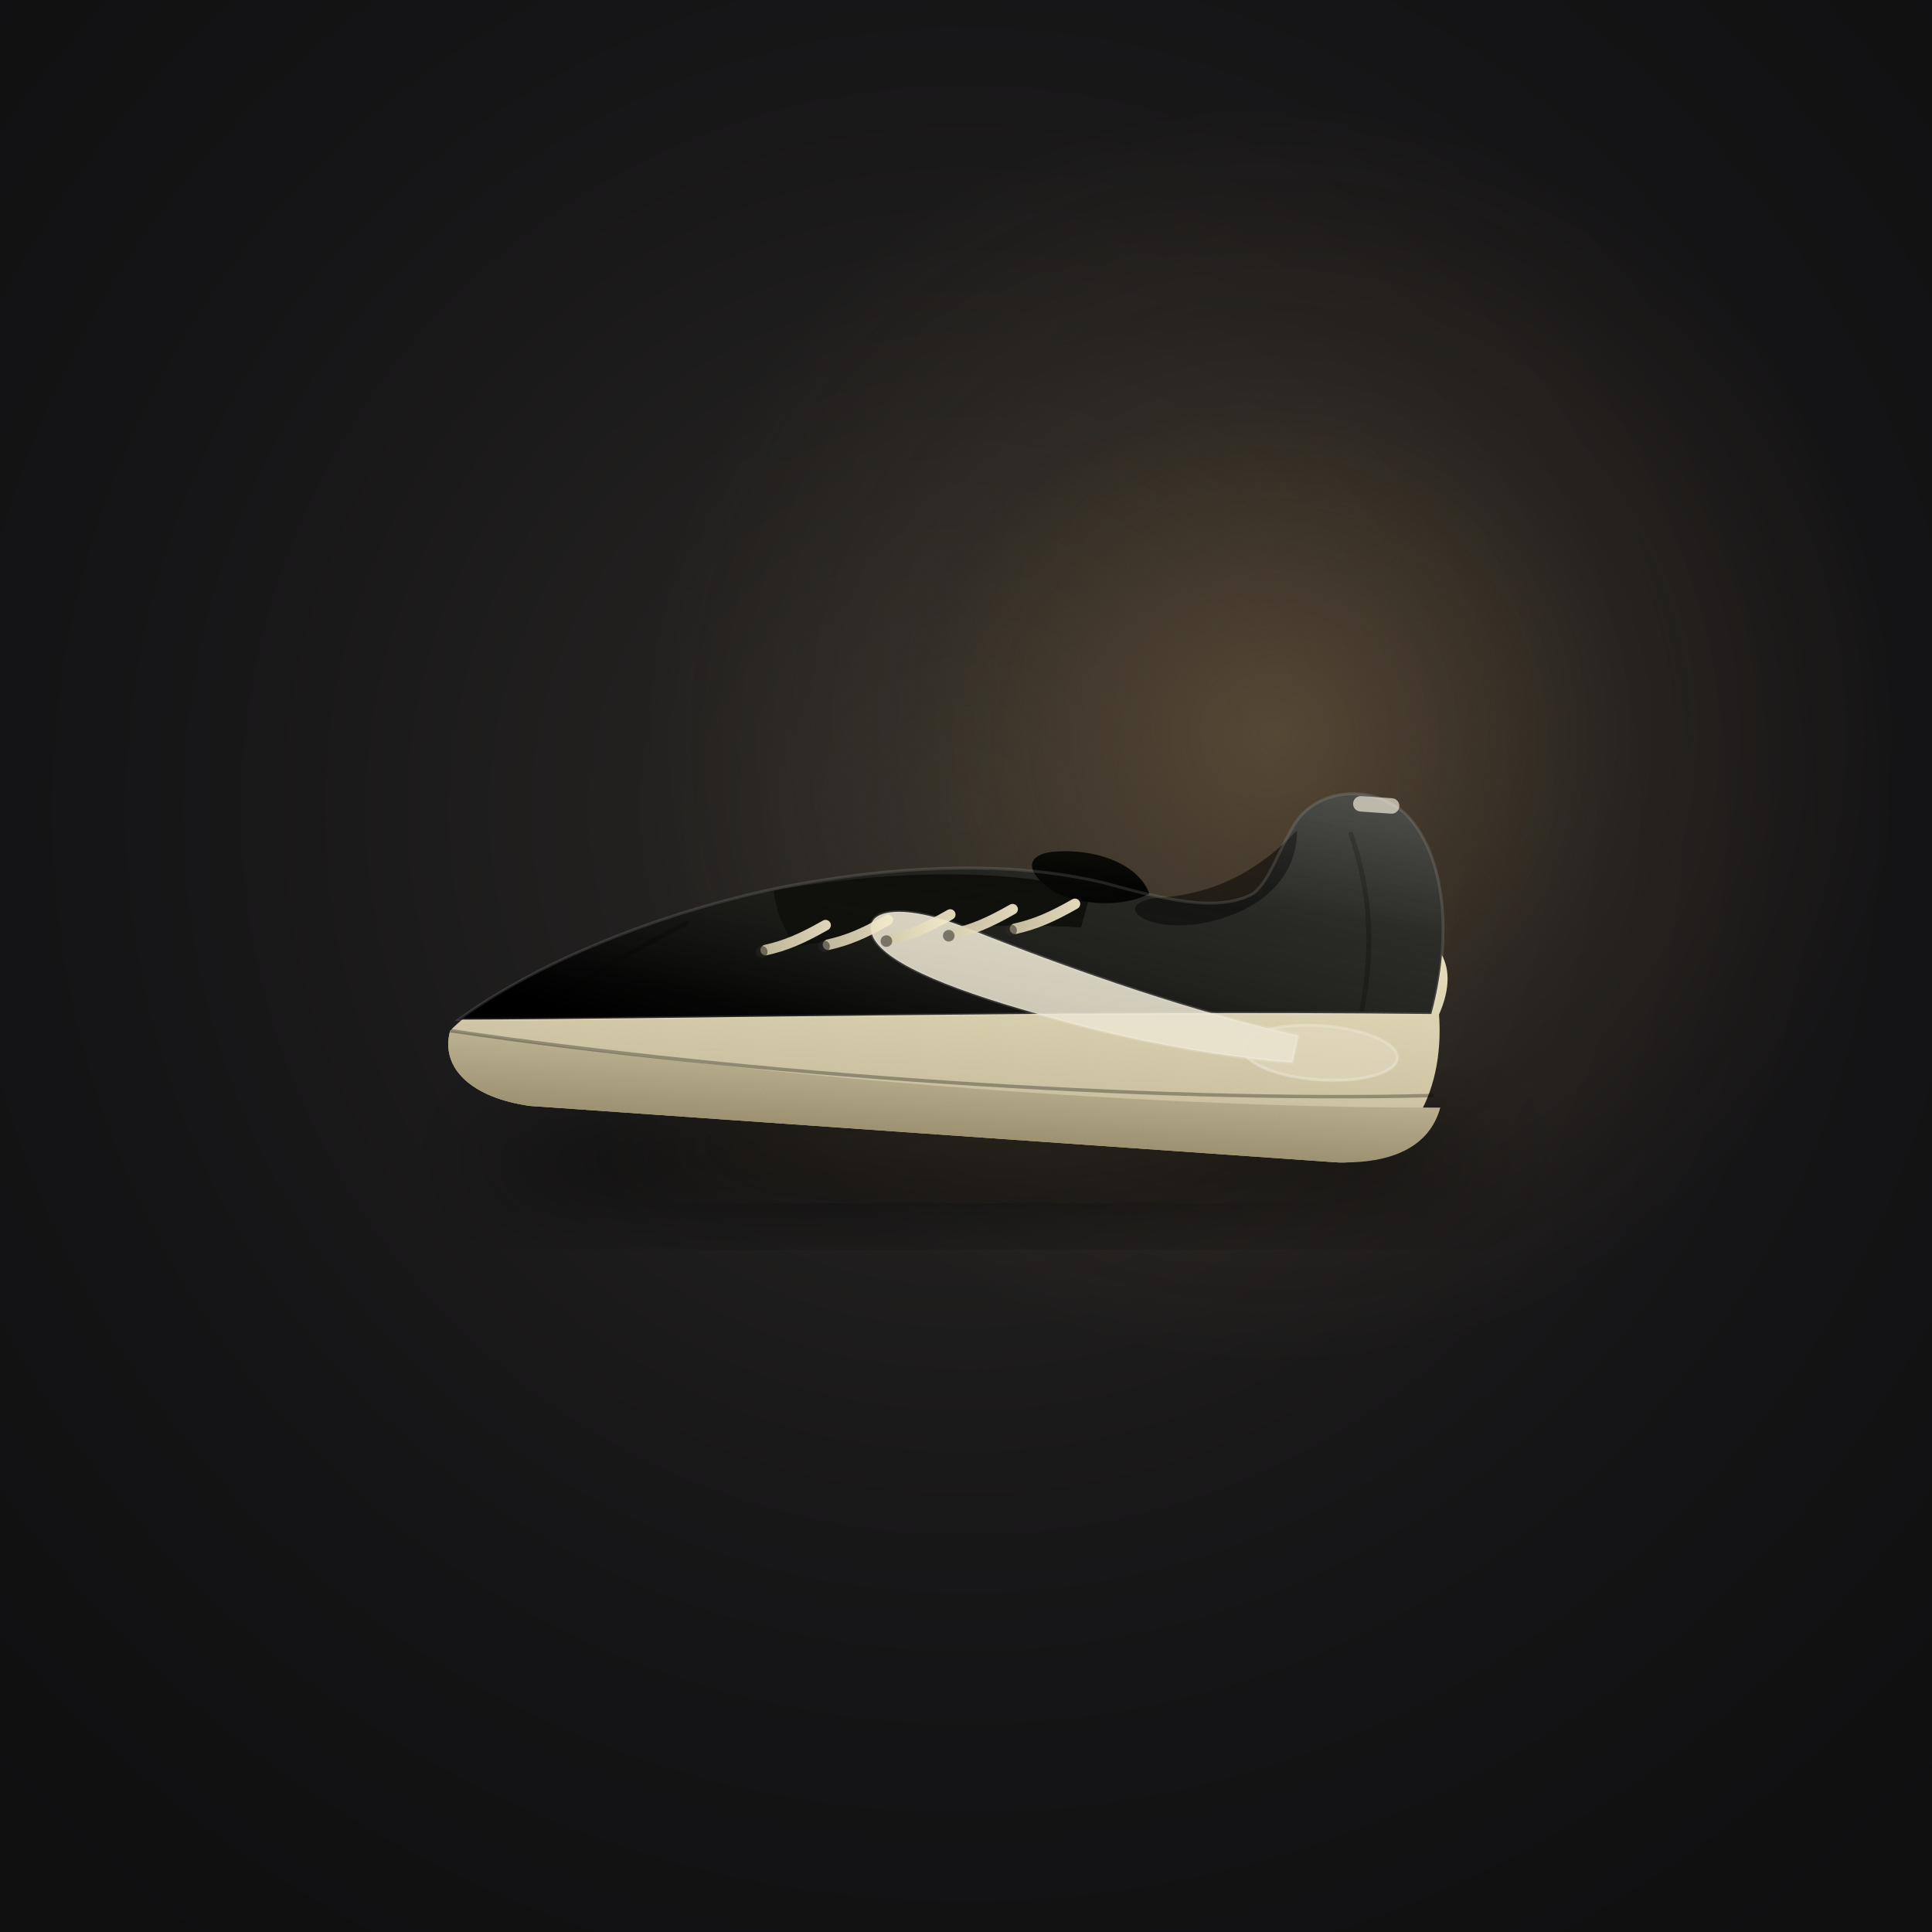
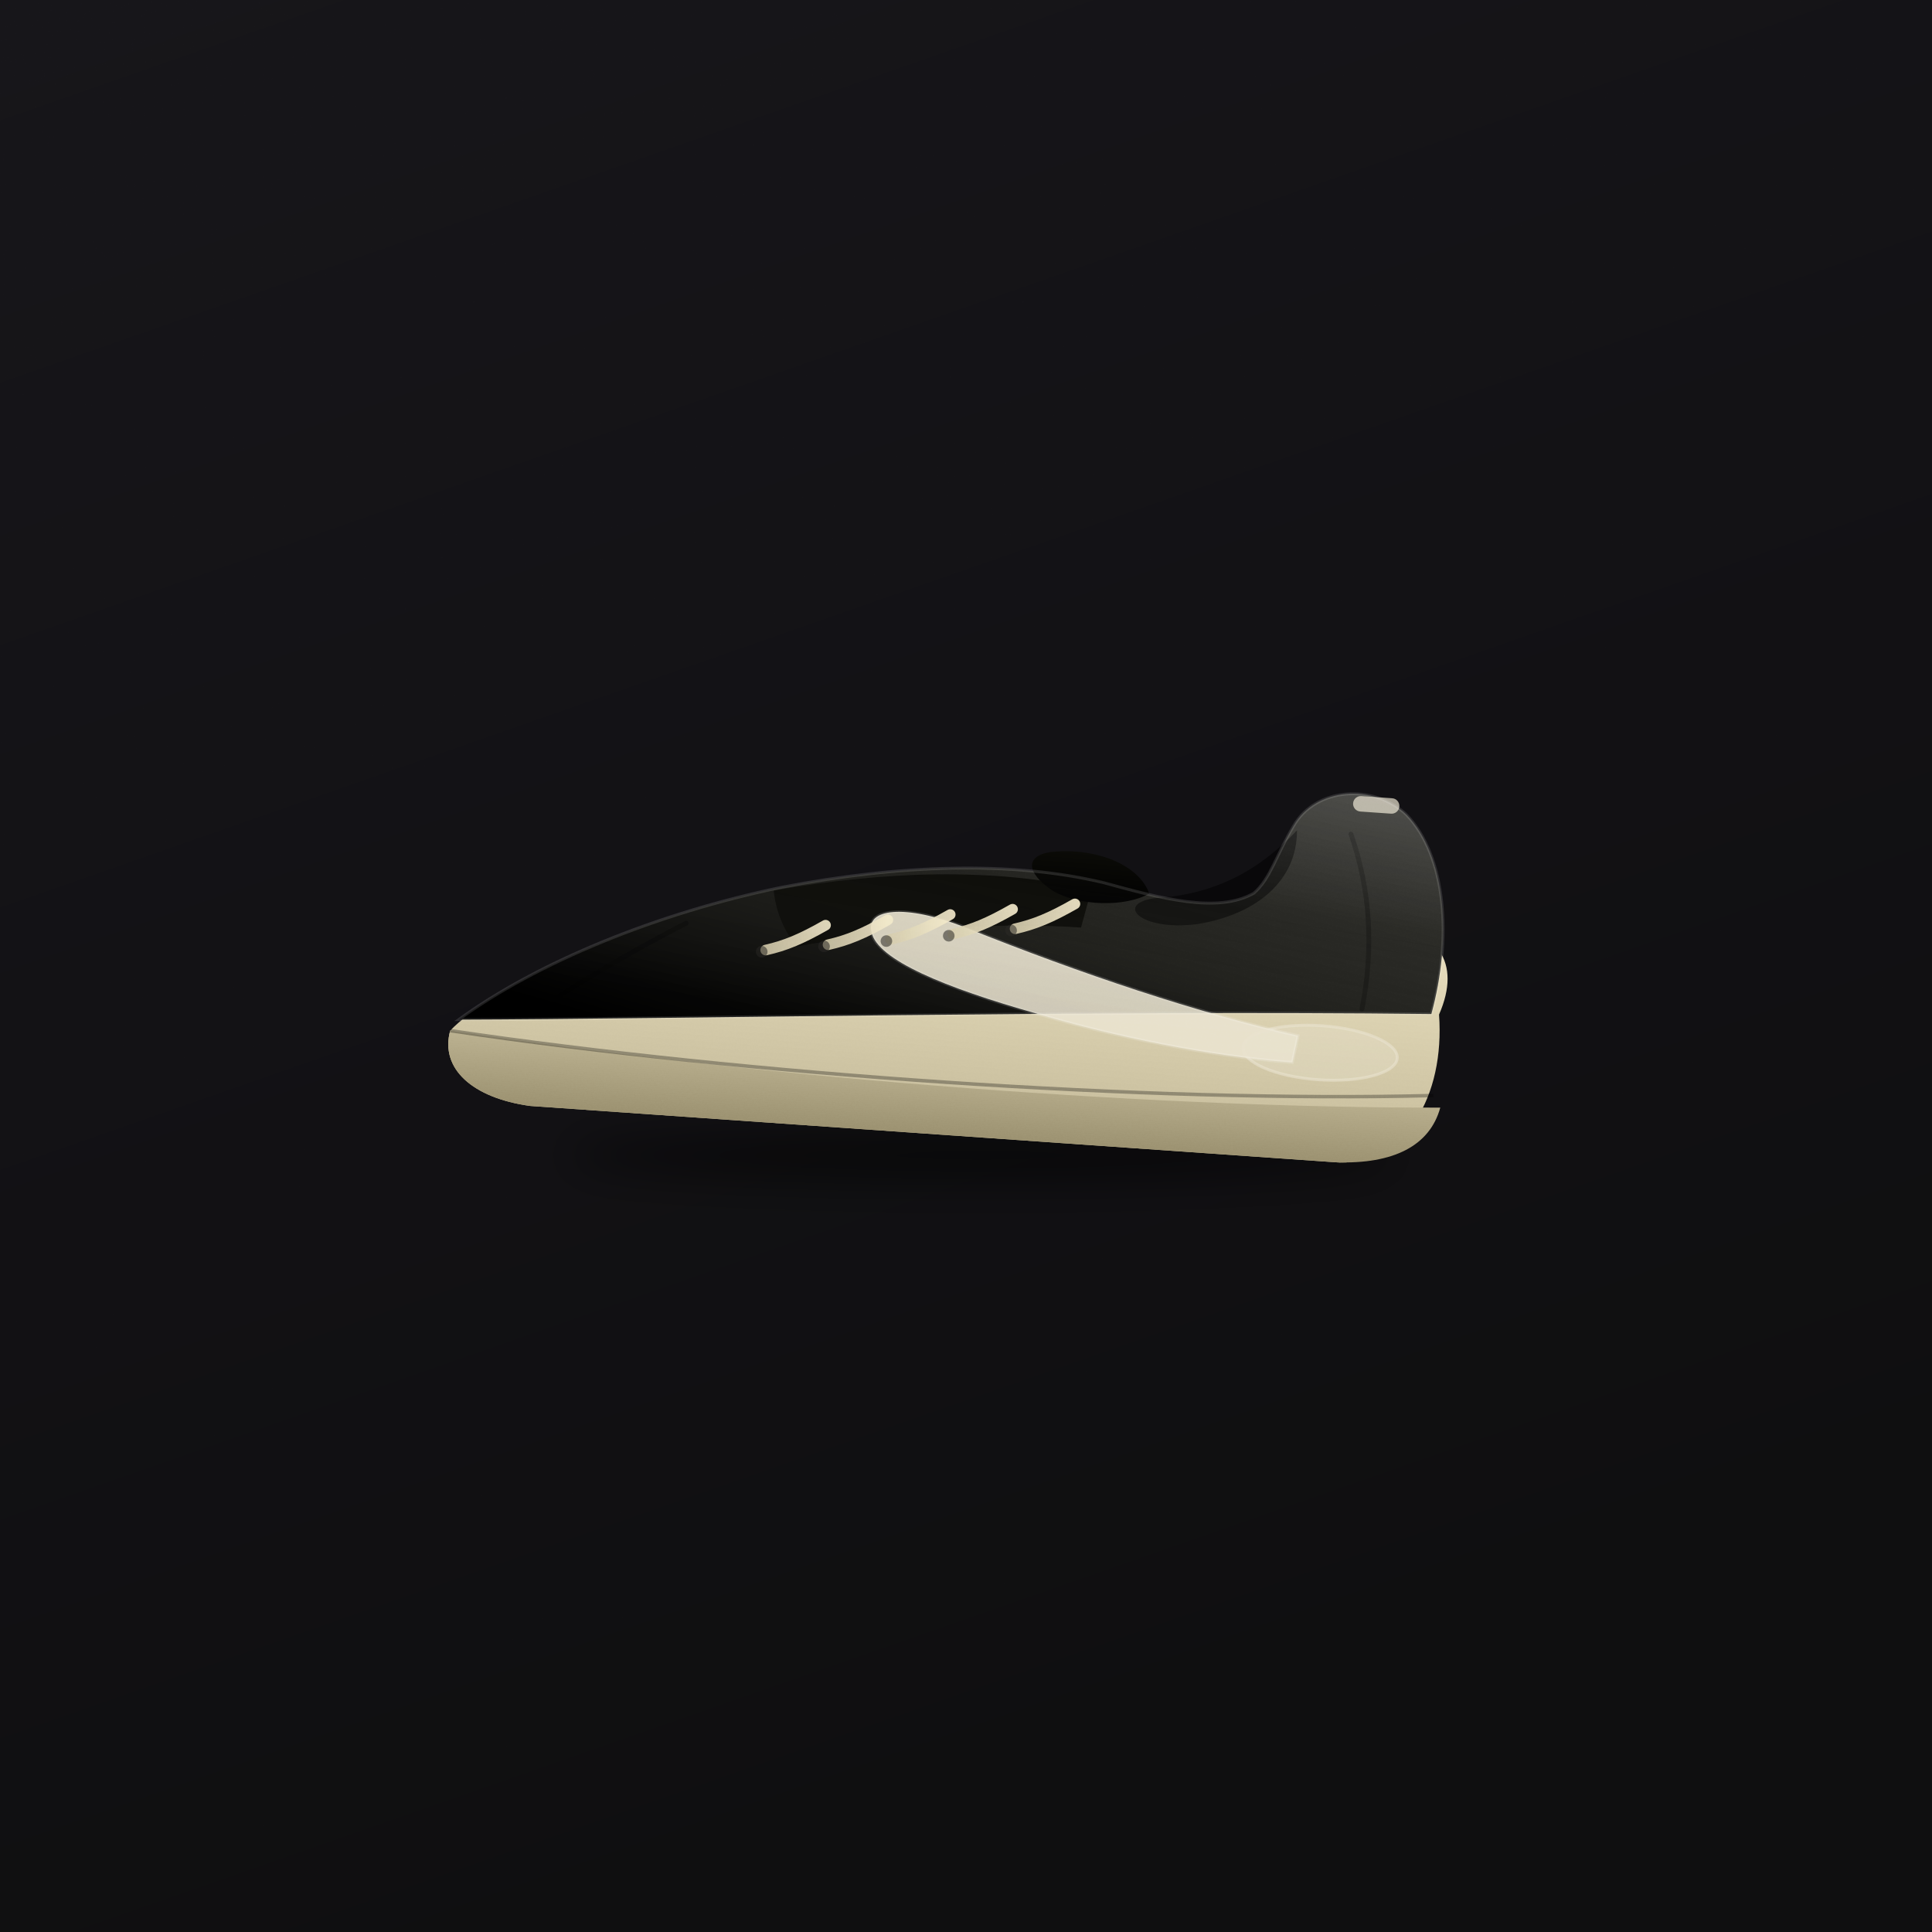
<svg xmlns="http://www.w3.org/2000/svg" viewBox="0 0 1000 1000" width="1000" height="1000" role="img">
  <defs>
-     <radialGradient id="bg" cx="0.5" cy="0.42" r="0.72">
-       <stop offset="0" stop-color="#2a2825" />
-       <stop offset="0.62" stop-color="#151416" />
+     <linearGradient id="bg" x1="0" y1="0" x2="0.35" y2="1">
+       <stop offset="0" stop-color="#17161a" />
+       <stop offset="0.6" stop-color="#121114" />
      <stop offset="1" stop-color="#0f0f10" />
-     </radialGradient>
-     <radialGradient id="bloom">
-       <stop offset="0" stop-color="#c9a063" stop-opacity="0.3" />
-       <stop offset="0.55" stop-color="#c9a063" stop-opacity="0.08" />
-       <stop offset="1" stop-color="#c9a063" stop-opacity="0" />
-     </radialGradient>
+     </linearGradient>
    <linearGradient id="upperGrad" x1="0.1" y1="0" x2="0.8" y2="1">
      <stop offset="0" stop-color="#373733" />
      <stop offset="0.5" stop-color="#1d1d19" />
      <stop offset="1" stop-color="#000000" />
    </linearGradient>
    <linearGradient id="midGrad" x1="0" y1="0" x2="0" y2="1">
      <stop offset="0" stop-color="#ebe1c0" />
      <stop offset="1" stop-color="#c3b998" />
    </linearGradient>
    <linearGradient id="soleGrad" x1="0" y1="0" x2="0" y2="1">
      <stop offset="0" stop-color="#bbb190" />
      <stop offset="1" stop-color="#9b9170" />
    </linearGradient>
    <linearGradient id="collarGrad" x1="0" y1="0" x2="0" y2="1">
      <stop offset="0" stop-color="#0b0b07" />
      <stop offset="1" stop-color="#000000" />
    </linearGradient>
    <linearGradient id="lace" x1="0" y1="0" x2="1" y2="0">
      <stop offset="0" stop-color="#f7edcc" />
      <stop offset="1" stop-color="#d9cfae" />
    </linearGradient>
    <linearGradient id="sheen" x1="0" y1="0" x2="0.3" y2="1">
      <stop offset="0" stop-color="#ffffff" stop-opacity="0.22" />
      <stop offset="0.45" stop-color="#ffffff" stop-opacity="0.02" />
      <stop offset="1" stop-color="#000000" stop-opacity="0.18" />
    </linearGradient>
-     <filter id="soft" x="-40%" y="-40%" width="180%" height="180%">
-       <feGaussianBlur stdDeviation="26" />
+     <filter id="contact" x="-30%" y="-200%" width="160%" height="500%">
+       <feGaussianBlur stdDeviation="11" />
    </filter>
    <filter id="grain">
      <feTurbulence type="fractalNoise" baseFrequency="0.9" numOctaves="3" seed="17" />
      <feColorMatrix type="saturate" values="0" />
    </filter>
  </defs>
  <rect width="1000" height="1000" fill="url(#bg)" />
-   <circle cx="660" cy="380" r="330" fill="url(#bloom)" />
-   <ellipse cx="508" cy="600" rx="262" ry="26" fill="#000" opacity="0.6" filter="url(#soft)" />
-   <ellipse cx="508" cy="594" rx="160" ry="16" fill="#c9a063" opacity="0.14" filter="url(#soft)" />
+   <ellipse cx="508" cy="598" rx="215" ry="13" fill="#000" opacity="0.5" filter="url(#contact)" />
  <g transform="">
    <g transform="scale(-1 1) translate(-1000 0)">
      <g transform="rotate(-4 500 500)">
        <g transform="translate(150 250)">
          <path d="M104 258 C94 230, 108 214, 138 212 L470 242 C545 256, 596 280, 614 302 C618 322, 600 336, 570 338 L150 338 C116 336, 98 300, 104 258 Z" fill="url(#midGrad)" />
          <ellipse cx="164" cy="282" rx="40" ry="14" fill="#e9e3ce" opacity="0.35" />
          <ellipse cx="164" cy="282" rx="40" ry="14" fill="none" stroke="#e9e3ce" stroke-opacity="0.6" stroke-width="1.5" />
          <path d="M100 306 C104 326, 122 337, 152 338 L570 338 C600 336, 618 322, 614 302 C440 316, 240 316, 100 306 Z" fill="url(#soleGrad)" />
          <path d="M104 300 C250 314, 460 314, 614 302" fill="none" stroke="#000" stroke-opacity="0.3" stroke-width="1.8" />
          <path d="M108 258 C100 218, 106 176, 128 156 C146 141, 176 145, 186 166 C194 182, 196 194, 204 202 C222 214, 252 208, 282 202 C330 194, 388 200, 448 216 C512 234, 572 264, 610 296 C500 288, 280 268, 108 258 Z" fill="url(#upperGrad)" />
          <path d="M288 206 C340 198, 396 204, 452 218 C450 230, 444 240, 438 246 C384 232, 330 226, 292 226 Z" fill="#070703" opacity="0.85" />
          <path d="M176 274 C228 266, 290 250, 352 230 C384 220, 404 224, 400 236 C396 250, 360 262, 312 272 C258 284, 208 288, 178 288 Z" fill="#e9e3ce" opacity="0.92" />
          <path d="M176 274 C228 266, 290 250, 352 230 C384 220, 404 224, 400 236 C396 250, 360 262, 312 272 C258 284, 208 288, 178 288 Z" fill="none" stroke="#fff" stroke-opacity="0.16" stroke-width="1.5" />
          <path d="M496 238 C526 256, 554 276, 572 290" fill="none" stroke="#000" stroke-opacity="0.3" stroke-width="2.5" stroke-linecap="round" />
          <path d="M156 168 C144 196, 140 226, 144 258" fill="none" stroke="#000" stroke-opacity="0.26" stroke-width="2.5" stroke-linecap="round" />
          <path d="M258 206 C264 192, 286 184, 310 188 C324 191, 322 200, 308 208 C294 215, 270 214, 258 206 Z" fill="url(#collarGrad)" />
          <path d="M184 168 C202 190, 224 204, 254 208 C276 212, 262 226, 232 220 C202 213, 182 194, 184 168 Z" fill="#000" fill-opacity="0.5" />
          <path d="M296 214 C308 222, 316 226, 326 229" stroke="url(#lace)" stroke-width="5.5" stroke-linecap="round" fill="none" opacity="0.9" />
          <circle cx="328" cy="230" r="3" fill="#24231f" opacity="0.55" />
          <path d="M328 219 C340 227, 348 231, 358 234" stroke="url(#lace)" stroke-width="5.5" stroke-linecap="round" fill="none" opacity="0.9" />
          <circle cx="360" cy="235" r="3" fill="#24231f" opacity="0.55" />
          <path d="M360 224 C372 232, 380 236, 390 239" stroke="url(#lace)" stroke-width="5.5" stroke-linecap="round" fill="none" opacity="0.9" />
          <circle cx="392" cy="240" r="3" fill="#24231f" opacity="0.55" />
          <path d="M392 229 C404 237, 412 241, 422 244" stroke="url(#lace)" stroke-width="5.5" stroke-linecap="round" fill="none" opacity="0.9" />
          <circle cx="424" cy="245" r="3" fill="#24231f" opacity="0.55" />
          <path d="M424 234 C436 242, 444 246, 454 249" stroke="url(#lace)" stroke-width="5.5" stroke-linecap="round" fill="none" opacity="0.9" />
          <circle cx="456" cy="250" r="3" fill="#24231f" opacity="0.55" />
          <rect x="132" y="148" width="24" height="8" rx="4" fill="#e9e3ce" opacity="0.7" />
          <path d="M108 258 C100 218, 106 176, 128 156 C146 141, 176 145, 186 166 C194 182, 196 194, 204 202 C222 214, 252 208, 282 202 C330 194, 388 200, 448 216 C512 234, 572 264, 610 296 C500 288, 280 268, 108 258 Z" fill="url(#sheen)" opacity="0.5" />
          <path d="M108 258 C100 218, 106 176, 128 156 C146 141, 176 145, 186 166 C194 182, 196 194, 204 202 C222 214, 252 208, 282 202 C330 194, 388 200, 448 216 C512 234, 572 264, 610 296 C500 288, 280 268, 108 258 Z" fill="none" stroke="#fff" stroke-opacity="0.12" stroke-width="1.5" />
        </g>
      </g>
    </g>
  </g>
  <rect width="1000" height="1000" filter="url(#grain)" opacity="0.045" style="mix-blend-mode:overlay" />
</svg>
